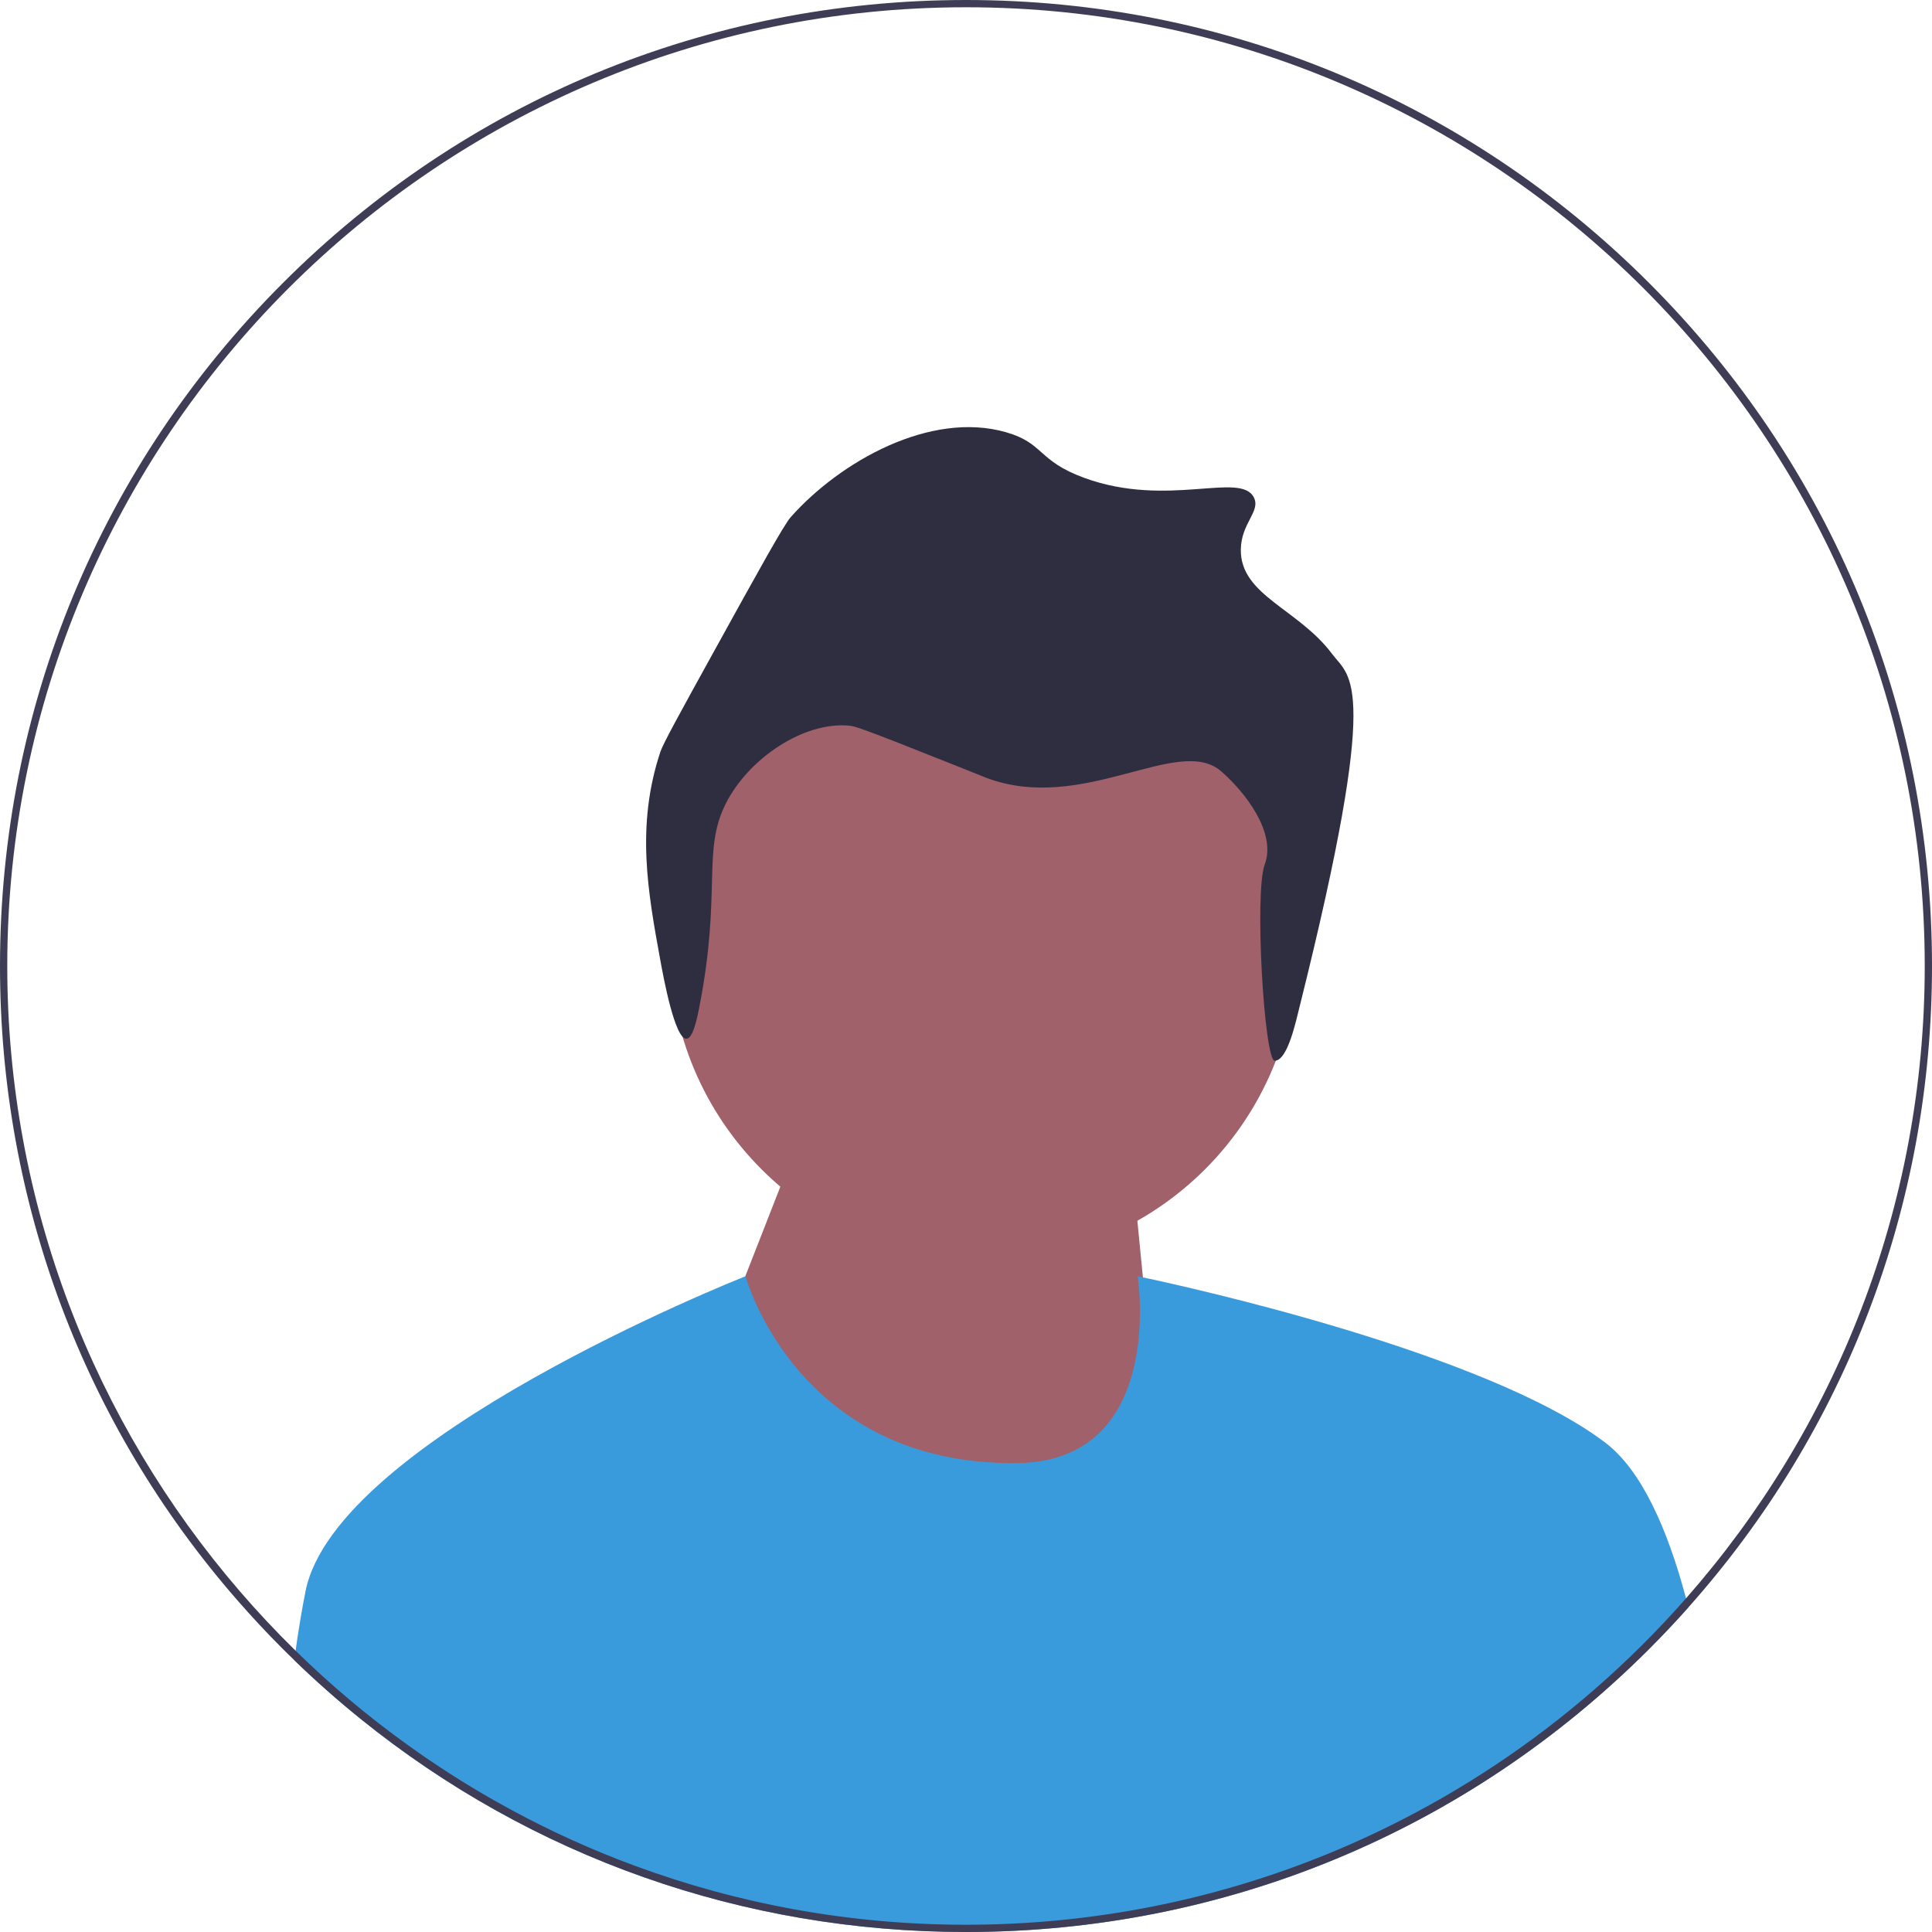
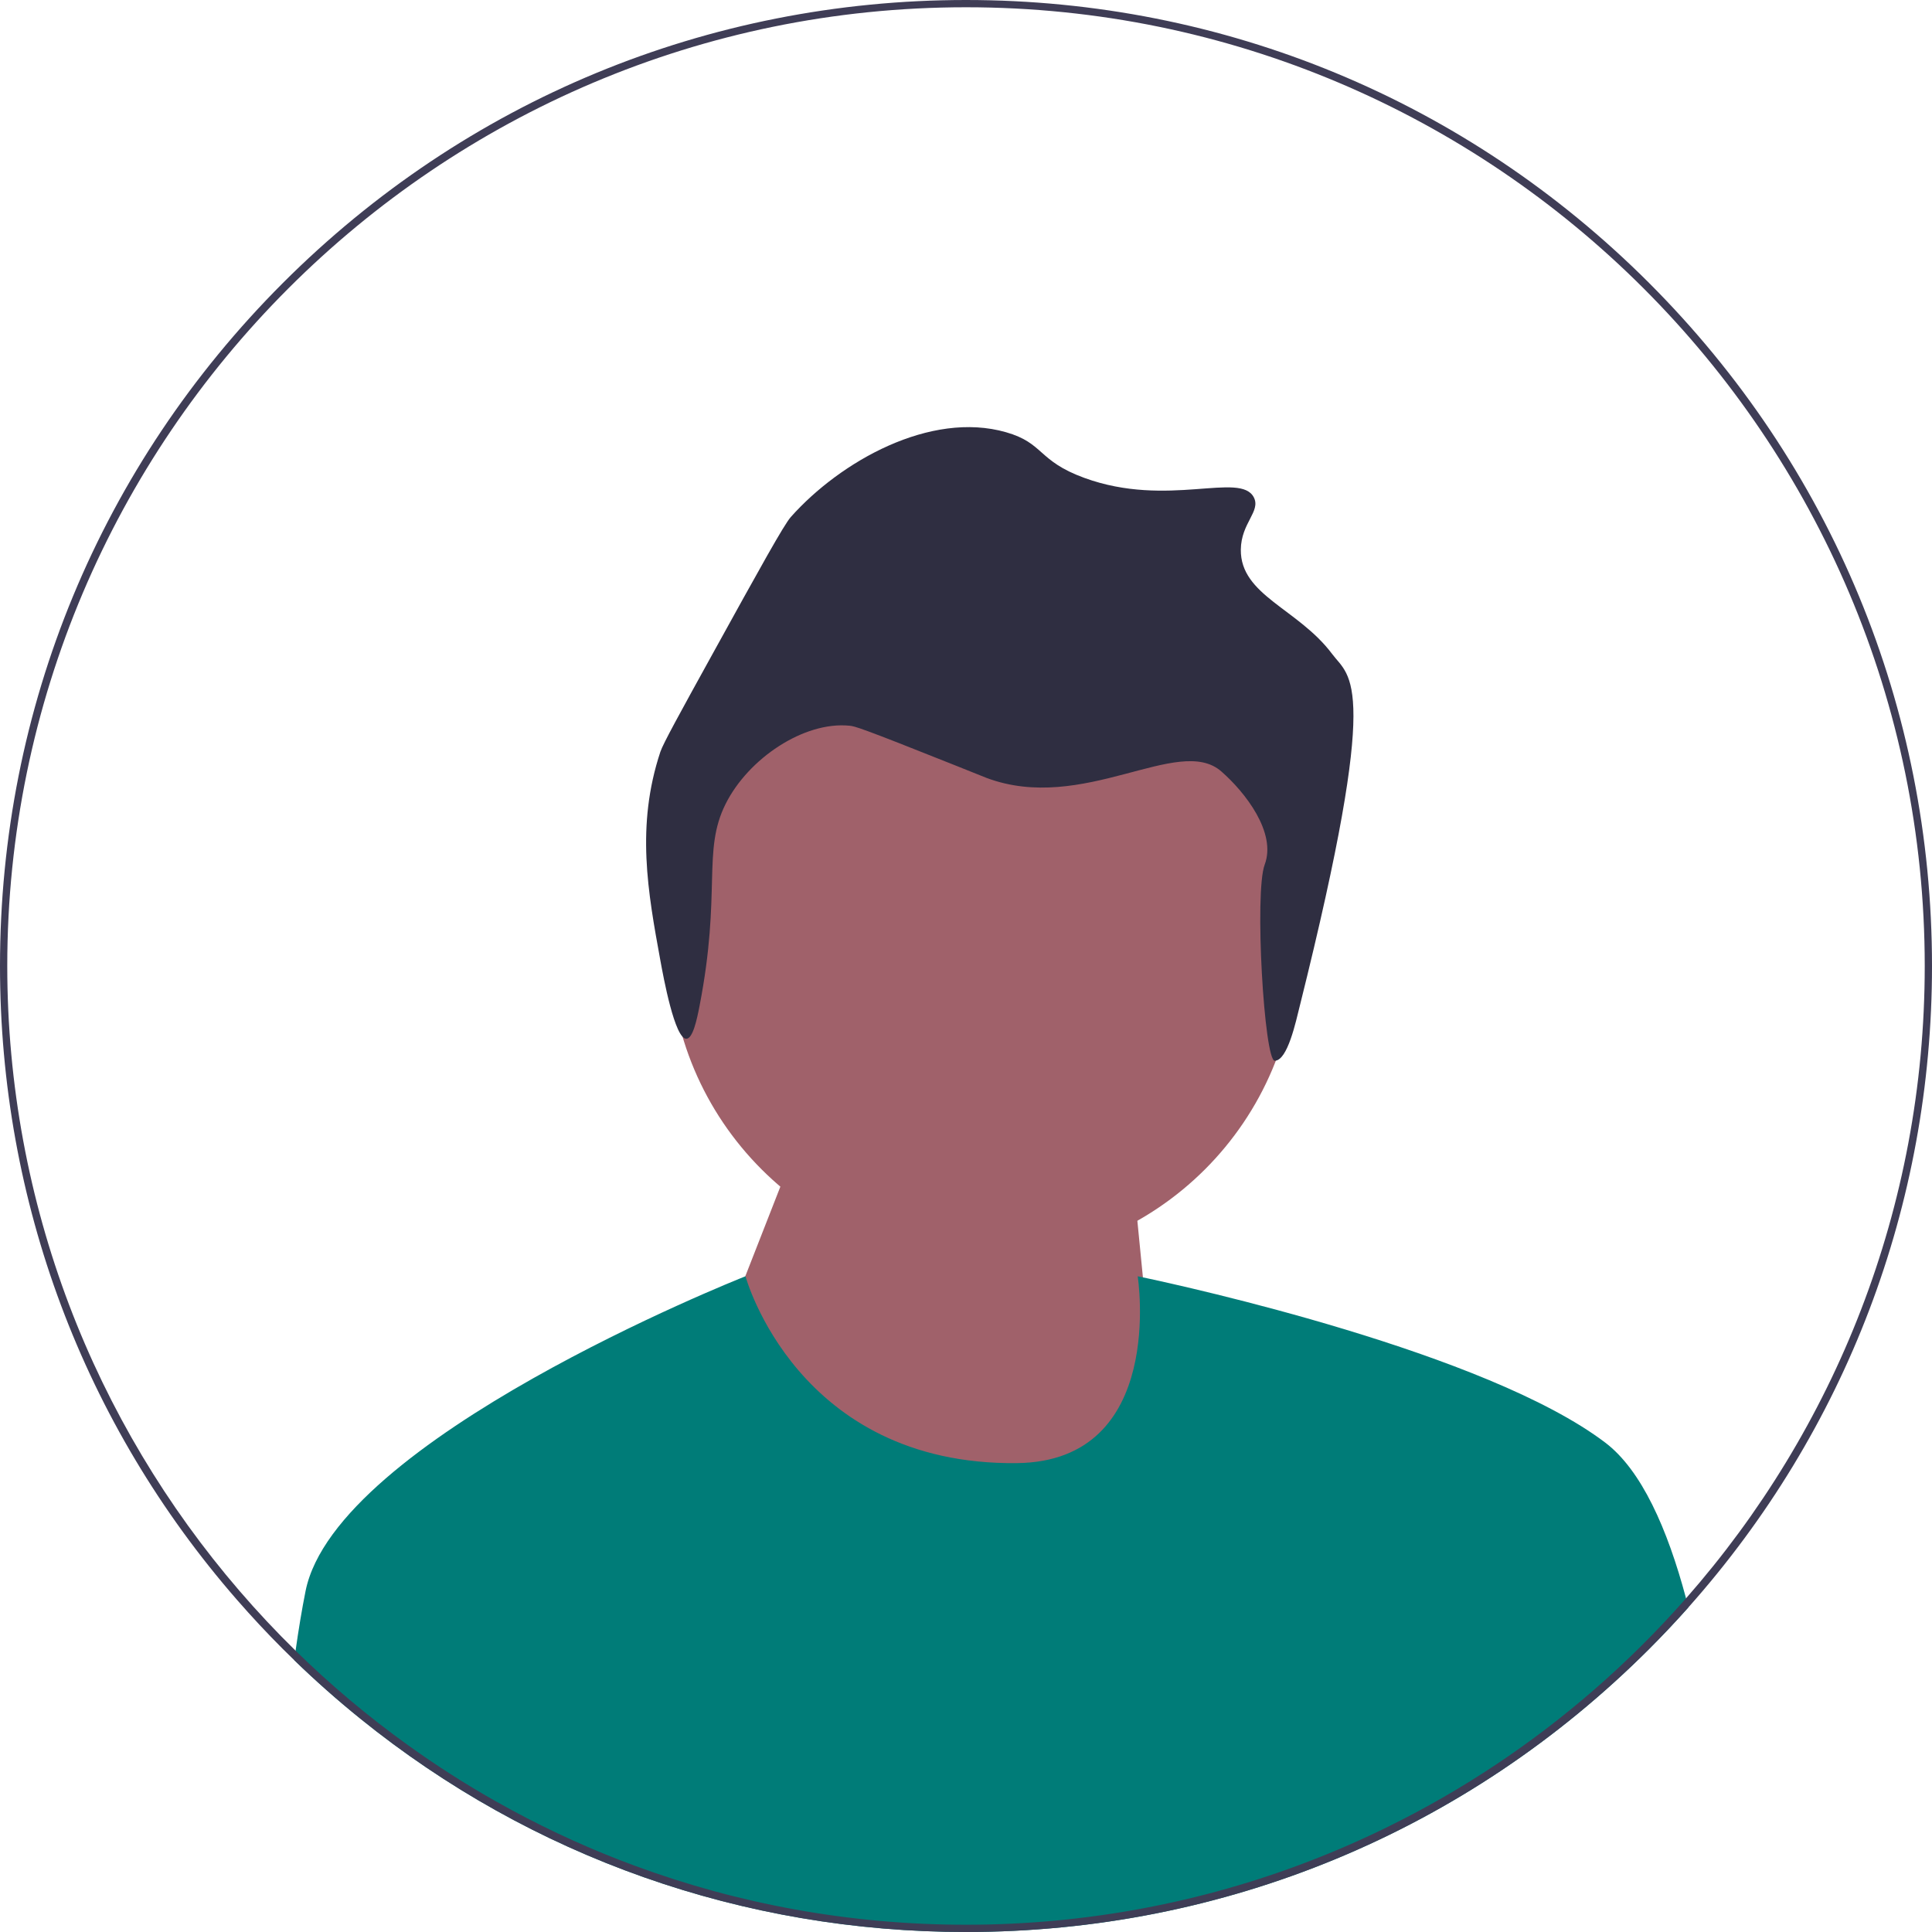
<svg xmlns="http://www.w3.org/2000/svg" width="532" height="532" viewBox="0 0 532 532">
  <g>
    <g>
      <circle cx="270.759" cy="260.929" r="86.349" fill="#a0616a" />
      <polygon points="199.288 366.614 217.288 320.614 310.288 306.614 320.28 408.44 226.28 410.44 199.288 366.614" fill="#a0616a" />
    </g>
    <path d="M357.944,276.861c-1.121,4.49-3.386,15.18-6.924,15.232-2.89,.042-5.657-46.335-2.77-54.006,3.316-8.813-5.399-19.961-11.964-25.683-11.804-10.289-38.007,11.805-64.651,1.796-.706-.265-.566-.235-8.979-3.592-25.89-10.33-27.251-10.628-28.734-10.775-12.55-1.242-27.867,9.028-34.121,21.55-6.502,13.017-1.069,24.181-7.183,55.672-.712,3.671-1.831,8.902-3.592,8.979-3.218,.14-6.361-17.048-7.183-21.55-3.448-18.862-6.772-37.047,0-57.468,.739-2.227,5.292-10.495,14.367-26.938,13.074-23.688,19.65-35.577,21.55-37.713,13.629-15.326,38.436-29.307,59.264-23.346,10.527,3.013,8.64,7.857,21.55,12.571,23.008,8.401,43.005-1.873,46.693,5.388,1.954,3.846-3.512,7.017-3.592,14.367-.136,12.611,15.814,16.256,25.142,28.734,5.014,6.708,13.598,6.78-8.872,96.782l0,0Z" fill="#2f2e41" />
  </g>
-   <path d="M464.92,442.61c-3.48,3.91-7.09,7.74-10.83,11.48-50.24,50.239-117.04,77.909-188.09,77.909-61.41,0-119.64-20.67-166.75-58.72-.03-.02-.05-.04-.08-.07-6.25-5.039-12.3-10.399-18.14-16.06,.11-.88,.23-1.75,.36-2.61,.82-5.8,1.73-11.33,2.75-16.42,8.35-41.72,118.22-85.52,121.08-86.66,.04-.01,.06-.02,.06-.02,0,0,14.14,52.12,74.73,51.45,41.27-.45,33.27-51.45,33.27-51.45,0,0,.5,.1,1.44,.3,11.92,2.53,94.68,20.71,127.33,45.521,9.95,7.56,17.09,23.66,22.22,42.859,.22,.82,.43,1.66,.65,2.49Z" fill="#3a9bdc" />
+   <path d="M464.92,442.61c-3.48,3.91-7.09,7.74-10.83,11.48-50.24,50.239-117.04,77.909-188.09,77.909-61.41,0-119.64-20.67-166.75-58.72-.03-.02-.05-.04-.08-.07-6.25-5.039-12.3-10.399-18.14-16.06,.11-.88,.23-1.75,.36-2.61,.82-5.8,1.73-11.33,2.75-16.42,8.35-41.72,118.22-85.52,121.08-86.66,.04-.01,.06-.02,.06-.02,0,0,14.14,52.12,74.73,51.45,41.27-.45,33.27-51.45,33.27-51.45,0,0,.5,.1,1.44,.3,11.92,2.53,94.68,20.71,127.33,45.521,9.95,7.56,17.09,23.66,22.22,42.859,.22,.82,.43,1.66,.65,2.49Z" fill="#007c78" />
  <path d="M454.09,77.91C403.85,27.671,337.05,0,266,0S128.15,27.671,77.91,77.91C27.67,128.15,0,194.95,0,266c0,64.851,23.05,126.16,65.29,174.57,4.03,4.63,8.24,9.14,12.62,13.521,1.03,1.029,2.07,2.06,3.12,3.06,5.84,5.66,11.89,11.021,18.14,16.06,.03,.03,.05,.051,.08,.07,47.11,38.05,105.34,58.72,166.75,58.72,71.05,0,137.85-27.67,188.09-77.909,3.74-3.74,7.35-7.57,10.83-11.48,43.37-48.72,67.08-110.84,67.08-176.61,0-71.05-27.67-137.85-77.91-188.09Zm10.18,362.21c-7.87,8.95-16.33,17.37-25.33,25.181-17.07,14.85-36.07,27.529-56.56,37.63-7.19,3.55-14.56,6.779-22.1,9.67-29.29,11.24-61.08,17.399-94.28,17.399-32.04,0-62.76-5.739-91.19-16.239-11.67-4.301-22.95-9.41-33.78-15.261-1.59-.859-3.17-1.729-4.74-2.619-8.26-4.681-16.25-9.79-23.92-15.311-10.99-7.88-21.35-16.59-30.98-26.03-5.4-5.29-10.56-10.8-15.49-16.529C26.09,391.771,2,331.65,2,266,2,120.431,120.43,2,266,2s264,118.431,264,264c0,66.66-24.83,127.62-65.73,174.12Z" fill="#3f3d56" />
</svg>
